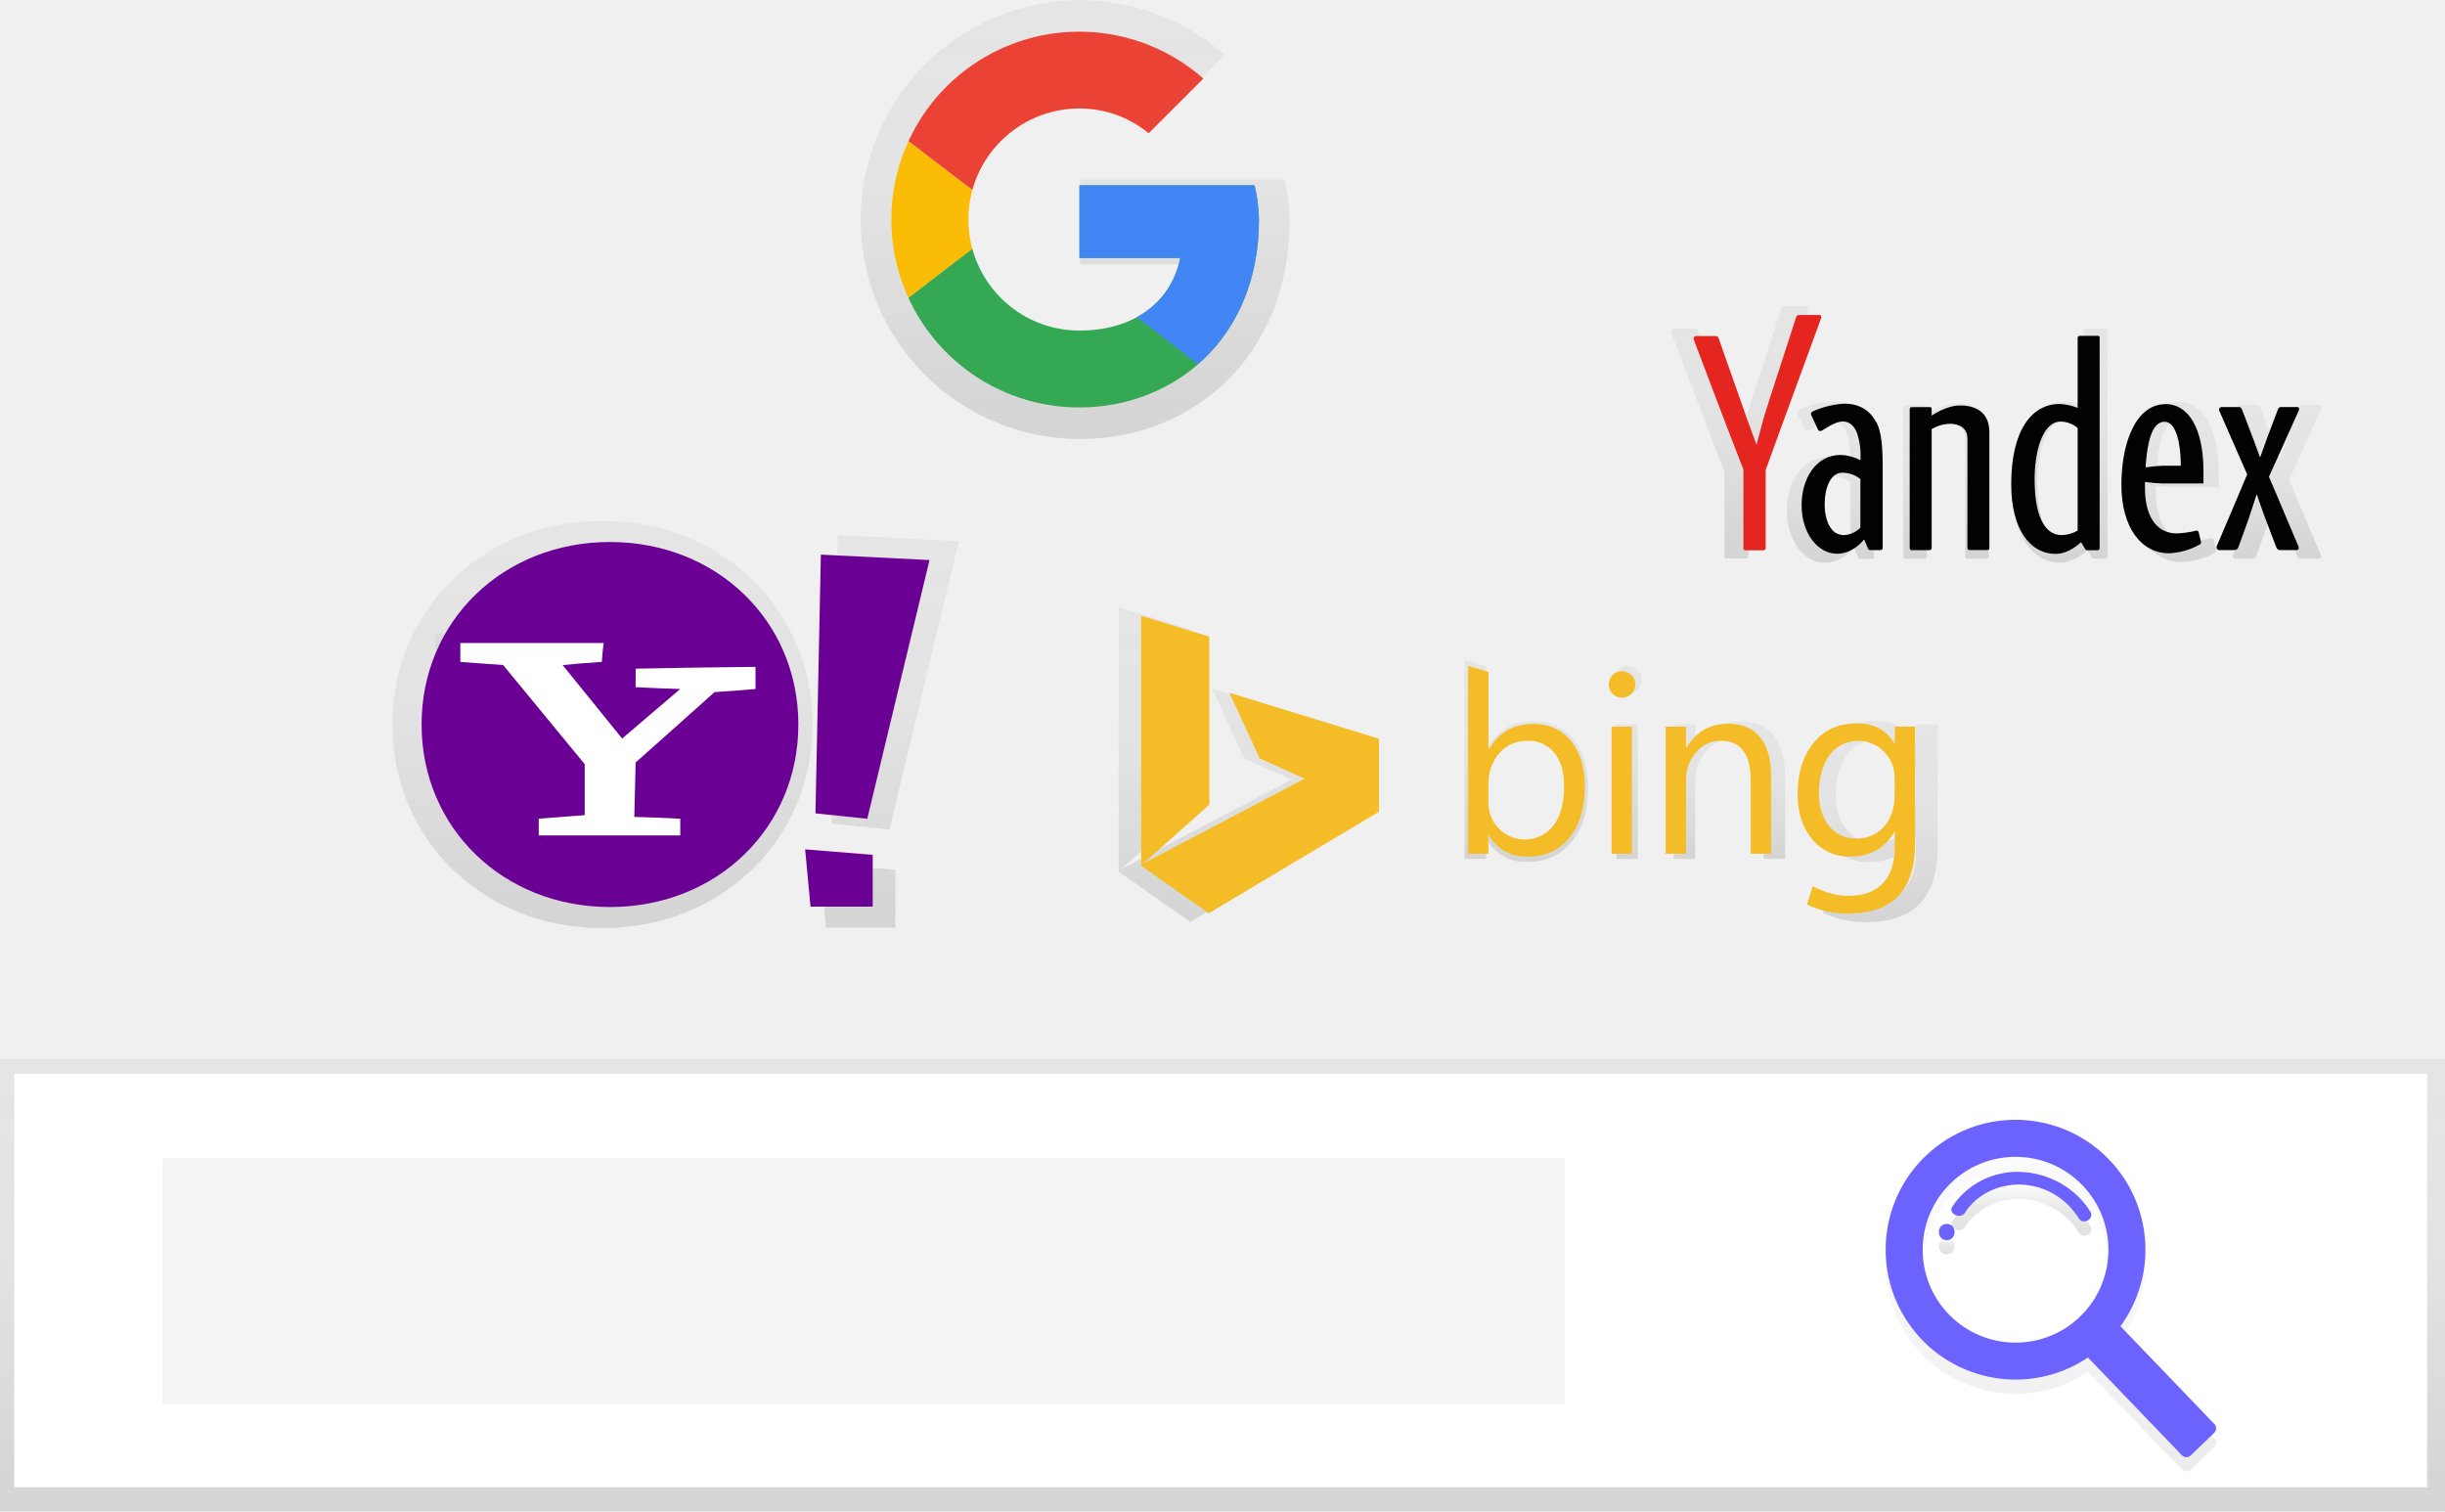
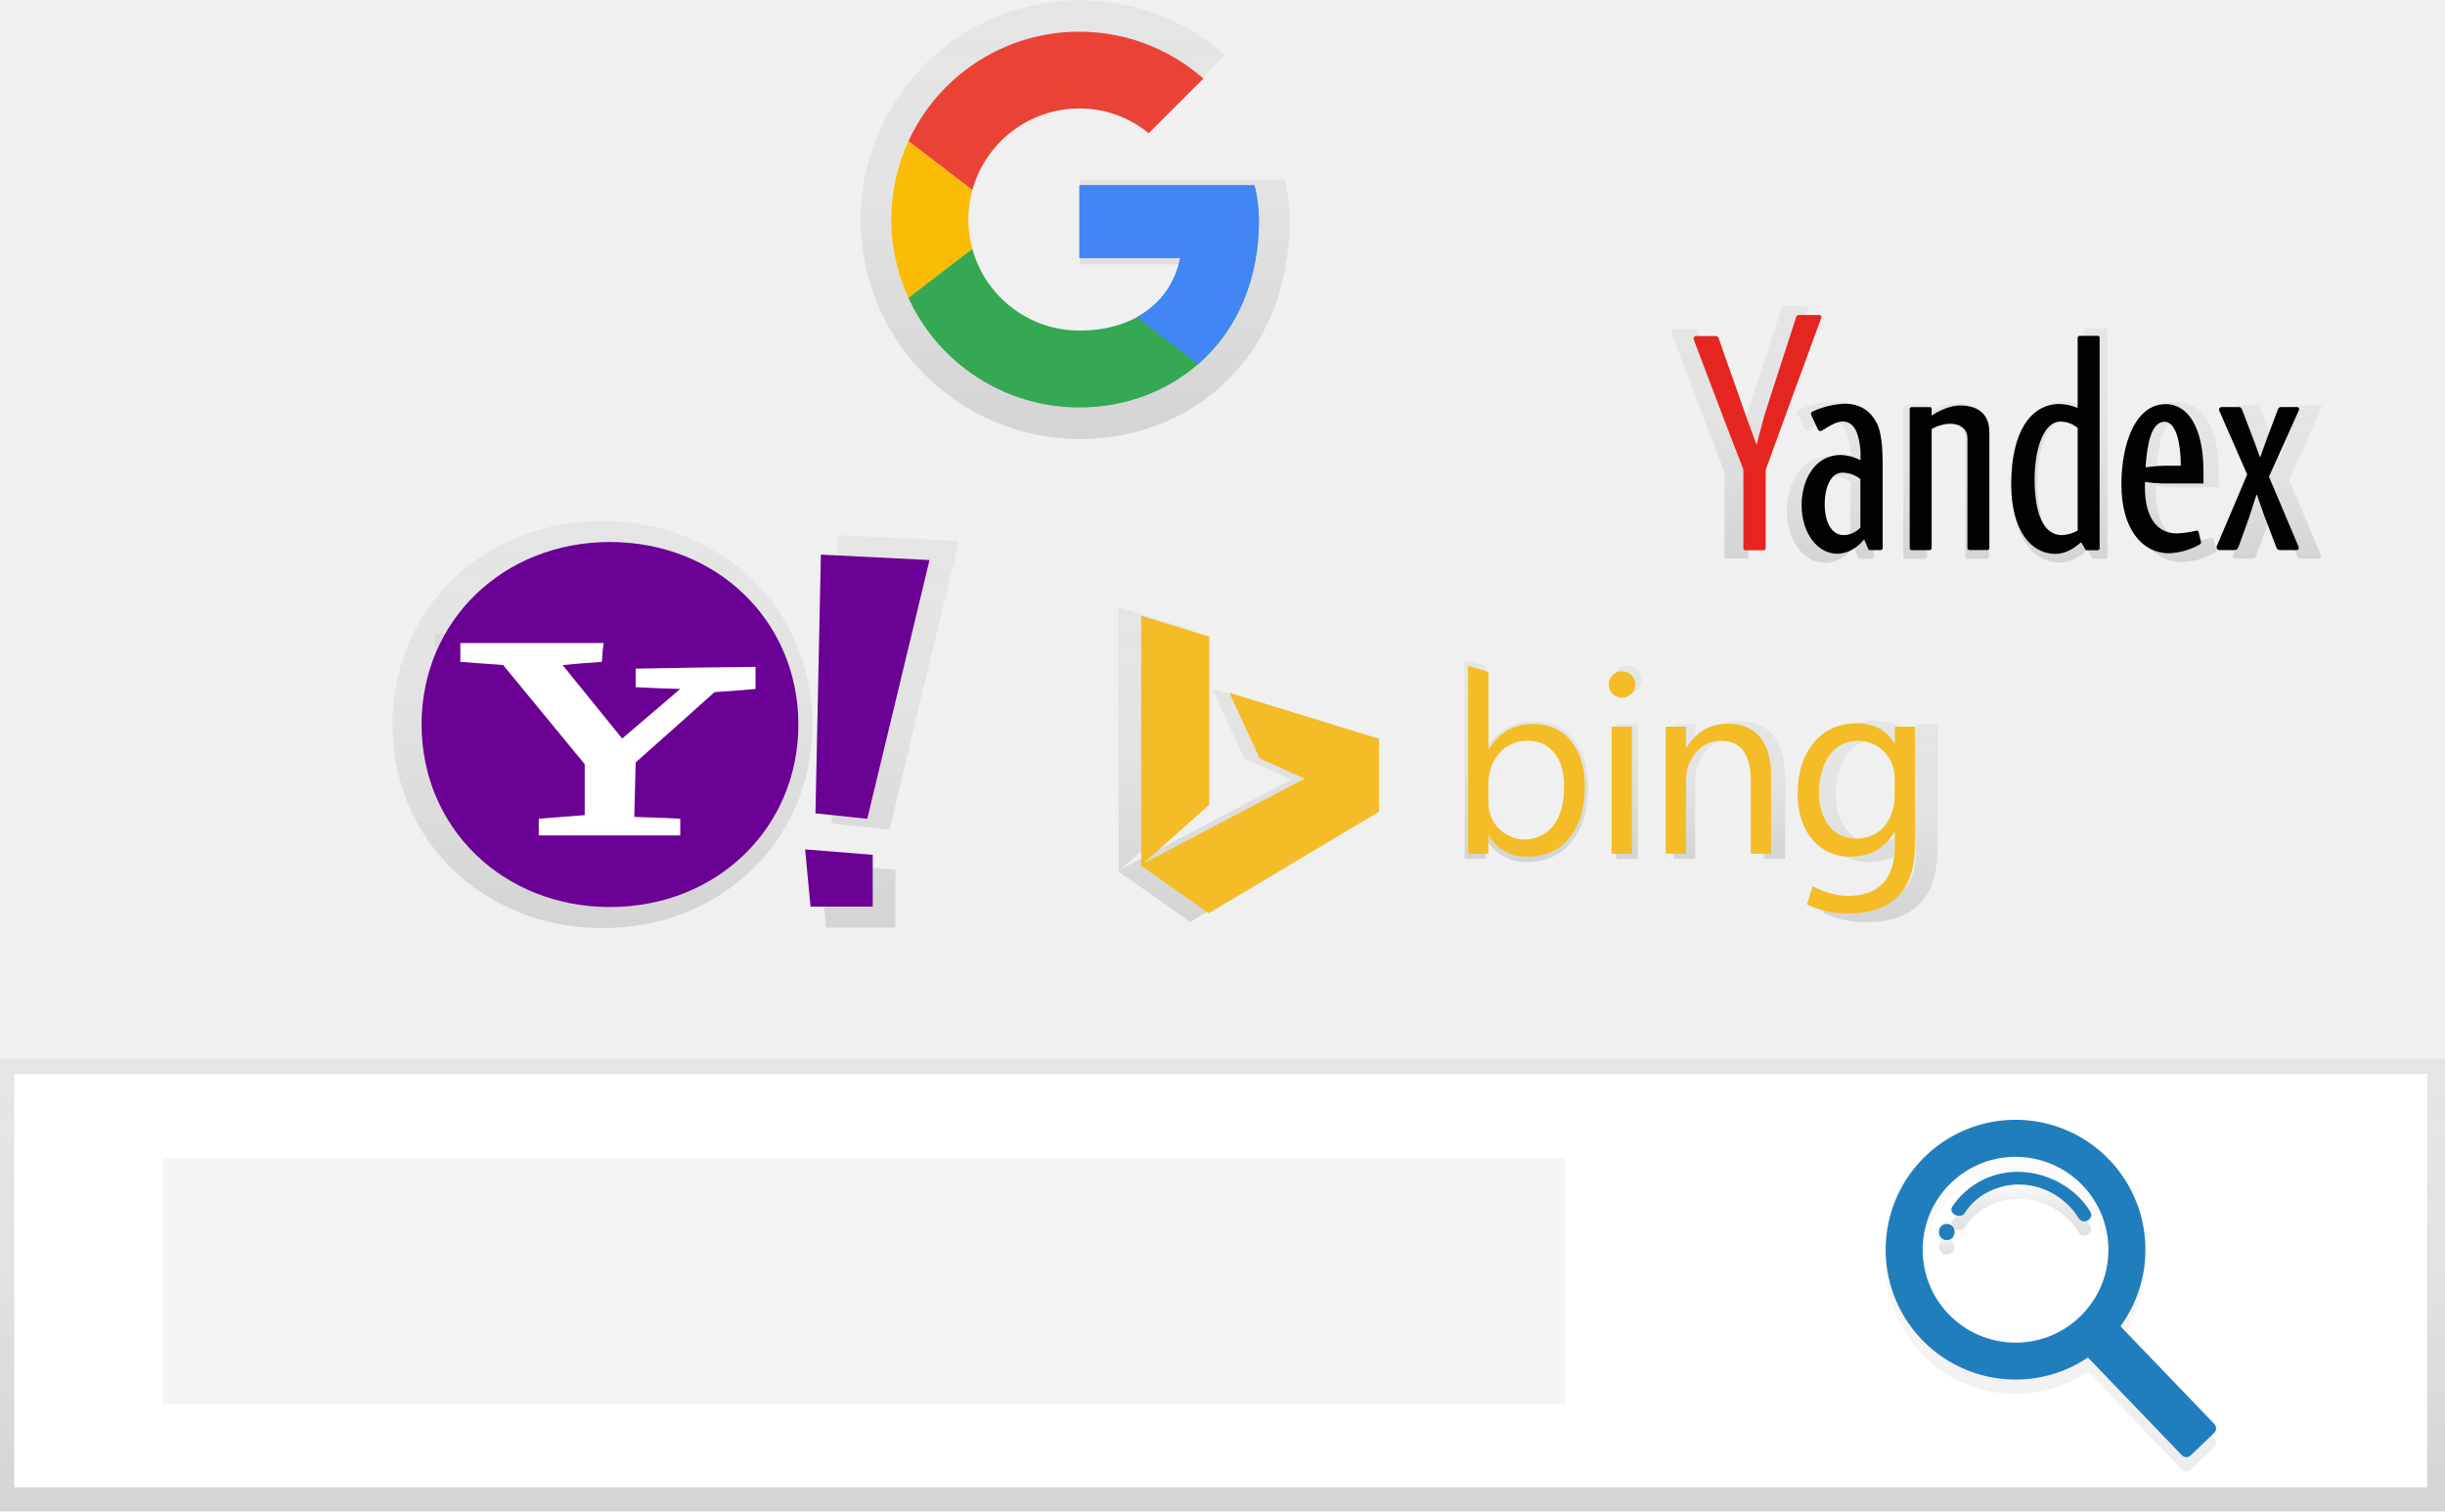
<svg xmlns="http://www.w3.org/2000/svg" xmlns:xlink="http://www.w3.org/1999/xlink" id="238b333a-178b-4cd4-ac1d-e298890126cc" data-name="Layer 1" width="871.91" height="538.91" viewBox="0 0 871.91 538.91">
  <defs>
    <linearGradient id="73e15490-e73a-4daf-a8fa-871575ee9321" x1="435.95" y1="538.91" x2="435.95" y2="377.68" gradientUnits="userSpaceOnUse">
      <stop offset="0" stop-color="gray" stop-opacity="0.25" />
      <stop offset="0.54" stop-color="gray" stop-opacity="0.12" />
      <stop offset="1" stop-color="gray" stop-opacity="0.1" />
    </linearGradient>
    <linearGradient id="df8be15c-9459-42d7-bdb7-69a0793b072a" x1="895.46" y1="705.26" x2="895.46" y2="584.97" gradientUnits="userSpaceOnUse">
      <stop offset="0" stop-color="#b3b3b3" stop-opacity="0.25" />
      <stop offset="0.54" stop-color="#b3b3b3" stop-opacity="0.1" />
      <stop offset="1" stop-color="#b3b3b3" stop-opacity="0.05" />
    </linearGradient>
    <linearGradient id="ec5b6c4a-1901-436f-adb1-6a75e1cf02b2" x1="858.28" y1="627.87" x2="858.28" y2="622.08" gradientUnits="userSpaceOnUse">
      <stop offset="0" stop-opacity="0.12" />
      <stop offset="0.55" stop-opacity="0.09" />
      <stop offset="1" stop-opacity="0.02" />
    </linearGradient>
    <linearGradient id="ad8637ff-19a2-4376-ab14-889c914baa6d" x1="884.88" y1="621.23" x2="884.88" y2="603.52" xlink:href="#ec5b6c4a-1901-436f-adb1-6a75e1cf02b2" />
    <linearGradient id="4f6e45b9-bafa-41f4-95be-649755ef2db0" x1="547.45" y1="337.11" x2="547.45" y2="180.55" xlink:href="#73e15490-e73a-4daf-a8fa-871575ee9321" />
    <clipPath id="5a7aca18-822d-4cd6-8022-bc12f6b28c27" transform="translate(-164.05 -180.55)">
      <path id="19379121-7478-408f-b0f7-0bc5cc67c984" data-name="&lt;Clipping Path&gt;" d="M611.43,246.64H549v25.9h35.95c-3.35,16.45-17.37,25.9-35.95,25.9a39.6,39.6,0,1,1,0-79.21,38.75,38.75,0,0,1,24.68,8.83l19.5-19.5A67,67,0,1,0,549,325.85c33.51,0,64-24.37,64-67A55.6,55.6,0,0,0,611.43,246.64Z" fill="none" />
    </clipPath>
    <linearGradient id="6627af2f-6387-4a0d-b0b9-ac53cdbc3a5b" x1="378.88" y1="511.52" x2="378.88" y2="366.33" xlink:href="#73e15490-e73a-4daf-a8fa-871575ee9321" />
    <linearGradient id="ddaf1a7f-9880-4904-953e-5b43016bf555" x1="378.07" y1="483.02" x2="378.07" y2="406.49" xlink:href="#73e15490-e73a-4daf-a8fa-871575ee9321" />
    <linearGradient id="ff2f0951-b323-4635-82fe-8231a68c23a1" x1="481.22" y1="511.34" x2="481.22" y2="371.35" xlink:href="#73e15490-e73a-4daf-a8fa-871575ee9321" />
    <linearGradient id="feead546-cd88-4849-9d6b-2d10146d77ca" x1="443.8" y1="328.74" x2="443.8" y2="216.51" xlink:href="#73e15490-e73a-4daf-a8fa-871575ee9321" />
    <linearGradient id="11171aa7-1c4b-491e-968e-ec86b16c2491" x1="708.4" y1="487.94" x2="708.4" y2="415.88" xlink:href="#73e15490-e73a-4daf-a8fa-871575ee9321" />
    <linearGradient id="e26bf7bd-782d-4f56-b0ff-5a31b16d8be8" x1="744.45" y1="486.82" x2="744.45" y2="417.99" xlink:href="#73e15490-e73a-4daf-a8fa-871575ee9321" />
    <linearGradient id="585d3746-95bf-4104-b482-1a8856ed9312" x1="780.78" y1="486.82" x2="780.78" y2="437.78" xlink:href="#73e15490-e73a-4daf-a8fa-871575ee9321" />
    <linearGradient id="a907c335-795f-486f-b1b8-609a83bdae17" x1="832.79" y1="509.37" x2="832.79" y2="437.64" xlink:href="#73e15490-e73a-4daf-a8fa-871575ee9321" />
    <linearGradient id="13dbe9af-638b-435e-9f44-8918d669c0cb" x1="858.05" y1="379.79" x2="858.05" y2="324.38" xlink:href="#73e15490-e73a-4daf-a8fa-871575ee9321" />
    <linearGradient id="6e785759-1792-4e56-ab13-97f1c71d675c" x1="898.6" y1="381.19" x2="898.6" y2="297.72" xlink:href="#73e15490-e73a-4daf-a8fa-871575ee9321" />
    <linearGradient id="1b9d0fbd-4a18-480c-8952-bc1dca6d3c24" x1="939.58" y1="380.99" x2="939.58" y2="323.88" xlink:href="#73e15490-e73a-4daf-a8fa-871575ee9321" />
    <linearGradient id="08a32409-e9e2-41c9-b320-daf7c916d8a5" x1="816.78" y1="381.19" x2="816.78" y2="323.68" xlink:href="#73e15490-e73a-4daf-a8fa-871575ee9321" />
    <linearGradient id="b2338fc2-5e48-4cc0-83aa-3fe60e8d838c" x1="976.13" y1="379.79" x2="976.13" y2="324.99" xlink:href="#73e15490-e73a-4daf-a8fa-871575ee9321" />
    <linearGradient id="250804e8-9fcb-4348-8b6b-ec6692d86991" x1="784.46" y1="379.79" x2="784.46" y2="289.72" xlink:href="#73e15490-e73a-4daf-a8fa-871575ee9321" />
  </defs>
  <rect y="377.68" width="871.91" height="161.23" fill="url(#73e15490-e73a-4daf-a8fa-871575ee9321)" />
  <rect x="5.09" y="382.96" width="860.45" height="147.38" fill="#fff" />
  <rect x="57.94" y="413.04" width="500.19" height="87.71" fill="#f5f5f5" />
  <path d="M916.21,599.19a46.32,46.32,0,1,0-7.58,70.55l33.48,34.83a2.25,2.25,0,0,0,3.19.06l8.34-8a2.25,2.25,0,0,0,.06-3.19l-33.48-34.83A46.32,46.32,0,0,0,916.21,599.19Zm-10.43,56a33.13,33.13,0,1,1,.92-46.85A33.13,33.13,0,0,1,905.78,655.17Z" transform="translate(-164.05 -180.55)" fill="url(#df8be15c-9459-42d7-bdb7-69a0793b072a)" />
  <path d="M858.28,622.08c-3.73,0-3.73,5.79,0,5.79S862,622.08,858.28,622.08Z" transform="translate(-164.05 -180.55)" fill="url(#ec5b6c4a-1901-436f-adb1-6a75e1cf02b2)" />
  <path d="M884.25,603.53a27.83,27.83,0,0,0-24,12.4c-1.58,2.48,2.91,4.67,4.49,2.2,4-6.29,11.65-10.28,19.9-10.07a25.36,25.36,0,0,1,20.69,12c1.58,2.61,5.73.24,4.15-2.35C904.43,609.41,894.61,603.77,884.25,603.53Z" transform="translate(-164.05 -180.55)" fill="url(#ad8637ff-19a2-4376-ab14-889c914baa6d)" />
-   <path d="M916.21,594.1a46.32,46.32,0,1,0-7.58,70.55l33.48,34.83a2.25,2.25,0,0,0,3.19.06l8.34-8a2.25,2.25,0,0,0,.06-3.19L920.23,653.5A46.32,46.32,0,0,0,916.21,594.1Zm-10.43,56a33.13,33.13,0,1,1,.92-46.85A33.13,33.13,0,0,1,905.78,650.08Z" transform="translate(-164.05 -180.55)" fill="#6c63ff" />
-   <path d="M858.28,617c-3.73,0-3.73,5.79,0,5.79S862,617,858.28,617Z" transform="translate(-164.05 -180.55)" fill="#6c63ff" />
-   <path d="M884.25,598.44a27.83,27.83,0,0,0-24,12.4c-1.58,2.48,2.91,4.67,4.49,2.2,4-6.29,11.65-10.28,19.9-10.07a25.36,25.36,0,0,1,20.69,12c1.58,2.61,5.73.24,4.15-2.35C904.43,604.32,894.61,598.67,884.25,598.44Z" transform="translate(-164.05 -180.55)" fill="#6c63ff" />
+   <path d="M916.21,594.1a46.32,46.32,0,1,0-7.58,70.55l33.48,34.83a2.25,2.25,0,0,0,3.19.06l8.34-8a2.25,2.25,0,0,0,.06-3.19L920.23,653.5A46.32,46.32,0,0,0,916.21,594.1Zm-10.43,56a33.13,33.13,0,1,1,.92-46.85A33.13,33.13,0,0,1,905.78,650.08Z" transform="translate(-164.05 -180.55)" fill="#217ebd" />
+   <path d="M858.28,617c-3.73,0-3.73,5.79,0,5.79S862,617,858.28,617Z" transform="translate(-164.05 -180.55)" fill="#217ebd" />
+   <path d="M884.25,598.44a27.83,27.83,0,0,0-24,12.4c-1.58,2.48,2.91,4.67,4.49,2.2,4-6.29,11.65-10.28,19.9-10.07a25.36,25.36,0,0,1,20.69,12c1.58,2.61,5.73.24,4.15-2.35C904.43,604.32,894.61,598.67,884.25,598.44Z" transform="translate(-164.05 -180.55)" fill="#217ebd" />
  <g id="b66f4108-1dd3-4103-b715-537ec4a4772e" data-name="&lt;Group&gt;">
    <path d="M622.18,244.59H549.23v30.24h42c-3.91,19.21-20.28,30.24-42,30.24a46.26,46.26,0,0,1,0-92.51,45.25,45.25,0,0,1,28.82,10.32l22.77-22.77a78.23,78.23,0,1,0-51.59,137c39.14,0,74.72-28.47,74.72-78.28A64.94,64.94,0,0,0,622.18,244.59Z" transform="translate(-164.05 -180.55)" fill="url(#4f6e45b9-bafa-41f4-95be-649755ef2db0)" />
  </g>
  <g clip-path="url(#5a7aca18-822d-4cd6-8022-bc12f6b28c27)">
    <path d="M472.81,298.43V219.22l51.79,39.6Z" transform="translate(-164.05 -180.55)" fill="#fbbc05" />
    <path d="M472.81,219.22l51.79,39.6,21.33-18.58L619,228.36V185.71H472.81Z" transform="translate(-164.05 -180.55)" fill="#ea4335" />
    <path d="M472.81,298.43l91.4-70.07,24.07,3L619,185.71V331.94H472.81Z" transform="translate(-164.05 -180.55)" fill="#34a853" />
    <path d="M619,331.94l-94.44-73.12-12.19-9.14L619,219.22Z" transform="translate(-164.05 -180.55)" fill="#4285f4" />
  </g>
  <g id="d8826248-d006-481d-80db-43bc27daf51c" data-name="g3970">
    <g id="90809b75-c047-41d3-8e27-ed57a95840b3" data-name="g3956">
      <g id="4e8d5321-71ab-4cf6-9531-1699e46183bc" data-name="path61">
        <path d="M378.87,366.33c42.47,0,74.92,31.43,74.92,72.58s-32.45,72.6-74.92,72.6S304,480.07,304,438.91,336.4,366.33,378.87,366.33ZM453.8,511.52Z" transform="translate(-164.05 -180.55)" fill="url(#6627af2f-6387-4a0d-b0b9-ac53cdbc3a5b)" />
      </g>
      <g id="cd9086b0-0465-4ddd-b26e-08d7ca60be30" data-name="g63">
        <g id="26e2b761-0ff4-4c57-a74a-b23f719f2f6e" data-name="id4">
          <g id="aa638075-2341-4c20-8c97-6443789b9aee" data-name="path66">
            <path d="M375.65,414c.17-2.52.36-5,.71-7.53h-57V414c5.73.36,11.29.9,17,1.25,10.75,13.08,21.5,26.17,32.43,39.42V475c-6.09.54-12.19.9-18.28,1.44V483h56.28V476.4c-6.09-.37-12.19-.54-18.28-.72.18-7.16.36-14.51.54-21.68,10.57-9.32,21-18.64,31.37-28,5.37-.36,10.75-.71,16.3-1.25V416c-15.95.18-31.72.36-47.67.71v7.36c5.91.36,11.83.53,17.74.71-7.7,6.63-15.42,13.08-23.12,19.72-7.89-9.68-15.77-19.53-23.66-29.22C365.25,414.73,370.44,414.38,375.65,414Z" transform="translate(-164.05 -180.55)" fill="url(#ddaf1a7f-9880-4904-953e-5b43016bf555)" />
          </g>
        </g>
      </g>
      <g id="c909fb51-d884-4b77-9a53-133209191f18" data-name="g68">
        <g id="fad3897a-b382-46ab-97cd-992d89cd1312" data-name="id5">
          <g id="b723b098-9615-45ec-9744-2c024445d2d9" data-name="path71">
            <path d="M506,373.52l-43.2-2.16c-.72,34.24-1.44,68.65-2.15,102.89,6.81.71,13.8,1.43,20.6,2.15Q493.58,424.78,506,373.52ZM458.63,511.34h24.73v-20.6l-26.88-2.15C457.19,496.29,457.92,503.82,458.63,511.34Z" transform="translate(-164.05 -180.55)" fill="url(#ff2f0951-b323-4635-82fe-8231a68c23a1)" />
          </g>
        </g>
      </g>
    </g>
  </g>
  <g id="c54374c9-5ce3-408c-944d-67488ba47ad9" data-name="g3970">
    <g id="0625f036-f82d-4f60-b46b-c9ebda46575e" data-name="g3956">
      <path id="0af1f165-b901-461e-ab4c-b27d5265da26" data-name="path61" d="M381.57,373.83c38.09,0,67.18,28.18,67.18,65.09S419.65,504,381.57,504s-67.18-28.19-67.18-65.1S343.48,373.83,381.57,373.83ZM448.76,504Z" transform="translate(-164.05 -180.55)" fill="#6b0094" />
      <g id="c03fa78e-fbaa-491c-9ca6-f015ede67acc" data-name="g63">
        <g id="88a9ccd2-aa29-411b-a295-ecc501fde54c" data-name="id4">
          <path id="f24379df-238d-4d18-84fa-01d663e5d57c" data-name="path66" d="M378.68,416.59c.15-2.26.32-4.51.64-6.75H328.21v6.75c5.13.32,10.12.8,15.27,1.12,9.64,11.73,19.28,23.47,29.08,35.35v18.17c-5.46.48-10.93.8-16.39,1.29v5.94h50.47v-5.94c-5.46-.33-10.93-.48-16.39-.65.17-6.42.32-13,.48-19.44,9.47-8.36,18.81-16.71,28.13-25.07,4.81-.32,9.64-.64,14.62-1.12v-7.88c-14.3.17-28.45.32-42.75.64v6.6c5.3.32,10.61.47,15.91.64-6.91,5.95-13.83,11.73-20.73,17.68-7.07-8.68-14.15-17.52-21.22-26.2C369.35,417.23,374,416.91,378.68,416.59Z" transform="translate(-164.05 -180.55)" fill="#fff" />
        </g>
      </g>
      <g id="bed980a8-54d9-4ead-8aa7-7019110c4f84" data-name="g68">
        <g id="4054f81e-5c95-4b6b-9e19-71fd8b4446f2" data-name="id5">
          <path id="131db97b-3cb7-4435-addf-77d62cece6dc" data-name="path71" d="M495.52,380.27l-38.74-1.94c-.65,30.7-1.29,61.56-1.93,92.27,6.1.64,12.37,1.28,18.48,1.93Q484.42,426.24,495.52,380.27ZM453.09,503.86h22.18V485.38l-24.1-1.93C451.8,490.36,452.45,497.11,453.09,503.86Z" transform="translate(-164.05 -180.55)" fill="#6b0094" />
        </g>
      </g>
    </g>
  </g>
  <g id="8dc6b1c1-e606-4fc7-a28b-e59b8b7d9e91" data-name="layer1">
    <g id="3383feb4-8fcc-4817-9f82-bc69d4bd9416" data-name="path2998">
      <polygon points="424.45 328.74 398.91 310.84 398.91 216.51 424.61 224.38 424.61 287.81 399.65 310.05 460.56 278.01 443.68 270.37 432.25 245.59 488.7 262.89 488.7 290.48 424.45 328.74" fill="url(#feead546-cd88-4849-9d6b-2d10146d77ca)" />
    </g>
    <g id="adf0c4a8-c861-4f67-ad45-bfc4516b4b15" data-name="flowRoot3000">
      <g id="5241a0fb-1782-4a0b-a8f5-d9d23bc6ad1c" data-name="path3009">
        <path d="M694.22,479.89H694v6.92h-7.67V415.88l7.67,2.29v29.16h.19q5.66-9.54,16.56-9.55,9.22,0,14.43,6.43t5.22,17.24q0,12-5.85,19.25t-16,7.23A15.76,15.76,0,0,1,694.22,479.89ZM694,460.57v6.69a14.25,14.25,0,0,0,3.86,10.08,13.77,13.77,0,0,0,20.73-1.19q4-5.33,4-14.83,0-8-3.7-12.54a12.23,12.23,0,0,0-10-4.54,13.6,13.6,0,0,0-10.76,4.66A17.09,17.09,0,0,0,694,460.57Z" transform="translate(-164.05 -180.55)" fill="url(#11171aa7-1c4b-491e-968e-ec86b16c2491)" />
      </g>
      <g id="e9bd7740-3bac-4f11-9098-850597dc5964" data-name="path3011">
        <path d="M744.4,428a4.86,4.86,0,0,1-3.51-1.4,4.74,4.74,0,0,1-1.45-3.56,4.91,4.91,0,0,1,5-5,5,5,0,0,1,3.58,1.43,5,5,0,0,1,0,7.09A4.91,4.91,0,0,1,744.4,428Zm3.74,58.85h-7.67V438.9h7.67Z" transform="translate(-164.05 -180.55)" fill="url(#e26bf7bd-782d-4f56-b0ff-5a31b16d8be8)" />
      </g>
      <g id="9d1a5a1d-38c0-45ad-a4b7-043d8bfe2cf6" data-name="path3013">
        <path d="M800.67,486.82H793V459.49q0-15.25-11.14-15.25a12.08,12.08,0,0,0-9.52,4.33,16,16,0,0,0-3.77,10.93v27.33H760.9V438.9h7.67v8h.19q5.43-9.08,15.72-9.08,7.86,0,12,5.08t4.16,14.67Z" transform="translate(-164.05 -180.55)" fill="url(#585d3746-95bf-4104-b482-1a8856ed9312)" />
      </g>
      <g id="d360da2a-da29-47f1-af73-68a568081c1c" data-name="path3015">
        <path d="M855,483q0,26.39-25.27,26.39A33.92,33.92,0,0,1,814.15,506l2.1-6.87c4.69,2.32,9,3.61,13.32,3.61,11.4,0,17.71-6.19,17.71-18.73v-5.24h-.19q-5.47,9.17-16.47,9.17a18,18,0,0,1-14.39-6.39c-3.63-4.26-5.61-10.05-5.61-17.23,0-8.14,2.11-14.54,6-19.34s9.38-7.34,16.18-7.34c6.46,0,11.13,2.34,14.25,7.52h.19V438.9H855Zm-7.67-17.83v-7.07a13.82,13.82,0,0,0-13.48-13.85c-11.11,0-15.08,10.11-15.16,19.65,0,9.11,4.63,17.24,14.08,17.24S847.19,473.65,847.28,465.15Z" transform="translate(-164.05 -180.55)" fill="url(#a907c335-795f-486f-b1b8-609a83bdae17)" />
      </g>
    </g>
  </g>
  <g id="b32b3bd2-e2ac-448f-8e9d-3efea7831205" data-name="layer1">
    <path id="862837c3-f02c-4075-80e2-0d6e8e0a806a" data-name="path2998" d="M595.1,506.22,571,489.29V400.13l24.29,7.44v59.95l-23.59,21,57.57-30.29-16-7.22-10.8-23.42L655.83,444V470Z" transform="translate(-164.05 -180.55)" fill="#f4bd27" />
    <g id="b78c3c1b-fd7c-4cdd-831f-943502e589c6" data-name="flowRoot3000">
      <path id="a1aaba5c-87d1-494e-b4db-e2424d267e74" data-name="path3009" d="M695,478.43h-.18V485H687.6v-67l7.25,2.16v27.56H695q5.35-9,15.66-9,8.71,0,13.64,6.08t4.93,16.3q0,11.37-5.53,18.2T708.6,486A14.9,14.9,0,0,1,695,478.43Zm-.18-18.27v6.32A13.47,13.47,0,0,0,698.5,476a13,13,0,0,0,19.59-1.13q3.74-5,3.74-14,0-7.56-3.49-11.85a11.56,11.56,0,0,0-9.46-4.29,12.85,12.85,0,0,0-10.17,4.4,16.16,16.16,0,0,0-3.85,11Z" transform="translate(-164.05 -180.55)" fill="#f4bd27" />
      <path id="c2b46ba4-c904-4cc9-9109-f48bfd422836" data-name="path3011" d="M742.46,429.34a4.59,4.59,0,0,1-3.32-1.33,4.48,4.48,0,0,1-1.37-3.36,4.64,4.64,0,0,1,4.69-4.73,4.68,4.68,0,0,1,3.38,1.35,4.72,4.72,0,0,1,0,6.7A4.64,4.64,0,0,1,742.46,429.34ZM746,485h-7.25V439.69H746Z" transform="translate(-164.05 -180.55)" fill="#f4bd27" />
      <path id="e38629ea-396c-4cd4-a9ef-8c6412e7dcde" data-name="path3013" d="M795.64,485h-7.25V459.15q0-14.42-10.53-14.42a11.42,11.42,0,0,0-9,4.09,15.16,15.16,0,0,0-3.56,10.33V485h-7.25V439.69h7.25v7.52h.18q5.13-8.58,14.86-8.58,7.43,0,11.37,4.8t3.94,13.86Z" transform="translate(-164.05 -180.55)" fill="#f4bd27" />
      <path id="b7a43e19-a069-4d09-9407-0ca788ab83ee" data-name="path3015" d="M847,481.35q0,24.94-23.88,24.94a32.07,32.07,0,0,1-14.68-3.18l2-6.5c4.44,2.19,8.52,3.41,12.59,3.41,10.78,0,16.74-5.85,16.74-17.7v-5h-.18Q834.35,486,824,486a17,17,0,0,1-13.6-6c-3.43-4-5.3-9.5-5.3-16.28,0-7.7,2-13.74,5.7-18.28s8.87-6.94,15.3-6.94c6.1,0,10.52,2.21,13.47,7.1h.18v-5.91H847ZM839.7,464.5v-6.68A13.06,13.06,0,0,0,827,444.73c-10.5,0-14.25,9.55-14.33,18.57,0,8.61,4.38,16.29,13.31,16.29S839.61,472.53,839.7,464.5Z" transform="translate(-164.05 -180.55)" fill="#f4bd27" />
    </g>
  </g>
  <g id="79792e90-82bf-4238-a4af-cd0948953fb1" data-name="g10">
    <g id="d238b1b1-b934-4f75-9b9b-f38f789b39c3" data-name="path38">
      <path d="M862.05,324.38c-5.31,0-10.84,3.88-10.84,3.88v-2.49c0-.55-.22-.77-.76-.77h-6.78a.78.78,0,0,0-.87.77v53.15c0,.55.22.88.77.88h6.89a.78.78,0,0,0,.76-.88v-45.5a14.73,14.73,0,0,1,7.08-2c3.7,0,6.61,1.84,6.61,5.6v41.92a.81.81,0,0,0,.87.88h6.77a.78.78,0,0,0,.76-.88V334.61C873.31,327.94,869.21,324.38,862.05,324.38Z" transform="translate(-164.05 -180.55)" fill="url(#13dbe9af-638b-435e-9f44-8918d669c0cb)" />
    </g>
    <g id="917579d8-8aae-424a-b443-a10d1fe52665" data-name="path40">
      <path d="M914.76,297.72H908a.78.78,0,0,0-.87.77V325.3a20,20,0,0,0-6.88-1.53c-11,0-18.56,10.53-18.56,30.77,0,17.34,7.35,26.65,16.94,26.65,4,0,7.38-2.32,9.82-4.49l1.48,2.51a.93.93,0,0,0,1,.58h3.9a.78.78,0,0,0,.77-.88V298.48c0-.55-.22-.77-.76-.77Zm-24.13,55c0-11.15,3.26-22.2,9.92-22.2a10.28,10.28,0,0,1,6.56,2.44v39.3a12.85,12.85,0,0,1-6,1.75C893.83,374,890.63,365.44,890.63,352.75Z" transform="translate(-164.05 -180.55)" fill="url(#6e785759-1792-4e56-ab13-97f1c71d675c)" />
    </g>
    <g id="8c6db44b-25c2-4c11-b17a-480760c306ff" data-name="path42">
      <path d="M940.72,323.88c-11.28,0-16.85,14.77-16.85,30.85,0,16.83,7.94,26.26,18.16,26.26a25.82,25.82,0,0,0,11.89-3.4.82.82,0,0,0,.42-1l-.86-3.56a.76.76,0,0,0-.87-.65,36.23,36.23,0,0,1-7.54,1.08c-8.36,0-12.19-7.44-12.19-17.31v-2.4a63.71,63.71,0,0,0,6.65.58h15.77v-4.56c0-16.84-5.89-25.85-14.57-25.85Zm-.54,23.57c-2.5,0-7,.62-7,.62s.06-1.81.28-3.55c1-9.23,3.18-13.9,7-13.9,3.3,0,5.57,4.78,6.11,13.14.11,1.74.11,3.69.11,3.69h-6.43Z" transform="translate(-164.05 -180.55)" fill="url(#1b9d0fbd-4a18-480c-8952-bc1dca6d3c24)" />
    </g>
    <g id="c697e1ca-ddd9-45ac-9ec9-31a6877d9bb6" data-name="path44">
      <path d="M829.92,330.78c-2.51-4.94-7-7.1-12.08-7.1a33.86,33.86,0,0,0-11.83,2.8c-.67.3-1.09.57-1.09,1.09a2.21,2.21,0,0,0,.33,1l2.31,4.94a1,1,0,0,0,.93.69,1.71,1.71,0,0,0,.92-.36c3.34-2.14,5.79-3.31,7.72-3.31,2.56,0,4.3,1.7,5.37,4.26a25.6,25.6,0,0,1,1.39,9.48c0,.49,0,1.12,0,1.12a17.27,17.27,0,0,0-7.57-2c-9.79,0-15.07,9.31-15.07,19.26,0,10.73,6.17,18.59,13.59,18.59,4.13,0,7.87-2.43,10.37-5.48,0,0,1.33,3.18,1.51,3.56a.77.77,0,0,0,.86.52h4a.78.78,0,0,0,.76-.88V348.08c0-7.58-.38-13.36-2.38-17.3Zm-6,40.39a9.43,9.43,0,0,1-6.36,2.86,5.94,5.94,0,0,1-5-2.76c-1.58-2.18-2.31-5.54-2.31-9.25,0-5.88,2.17-11.91,6.77-11.91a11.15,11.15,0,0,1,6.91,2.44v18.63Z" transform="translate(-164.05 -180.55)" fill="url(#08a32409-e9e2-41c9-b320-daf7c916d8a5)" />
    </g>
    <g id="ff4fa252-6ee1-4f25-bde5-0a4b374039a4" data-name="path46">
      <path d="M991.08,325h-6a1.17,1.17,0,0,0-1.19.81c-.38,1-2.94,7.73-4,10.52-.75,2-2.76,7.69-2.76,7.69h-.23s-1.48-4.15-2.28-6.21c-.64-1.68-4-10.54-4.44-11.64-.23-.59-.48-1.17-1.35-1.17H962.2a1,1,0,0,0-.9,1.29c.24.5,10.77,24.51,10.77,24.51s-11.31,26.89-11.64,27.49a1,1,0,0,0,.89,1.5h5.79c1,0,1.37-.52,1.67-1.35.83-2.33,2.07-5.58,3.83-10.6,1.16-3.33,3-9.16,3-9.16h.2s2,5.95,2.76,7.89c1.89,4.92,4.32,11.34,4.57,12s.64,1.2,1.32,1.2H991c.65,0,1-.74.65-1.39-.73-1.54-7-16.72-11.3-26.69,0,0,11.25-24.84,11.47-25.45s.15-1.26-.77-1.26Z" transform="translate(-164.05 -180.55)" fill="url(#b2338fc2-5e48-4cc0-83aa-3fe60e8d838c)" />
    </g>
    <g id="79f0924f-12b4-4187-96c3-4ef7db672aef" data-name="path48">
      <path d="M808.1,289.72h-7.62a1.09,1.09,0,0,0-1.19.81c-.1.48-11.42,35-12.25,37.92-.58,2-2.49,9.24-2.94,11l-3.94-10.76c-1-3-10.13-28.61-10.4-29.64-.15-.56-.41-1.26-1.39-1.26h-7.44A1,1,0,0,0,760,299c.19.4,13.62,36.16,19,49.82v30c0,.55.22.88.77.88h7a.78.78,0,0,0,.76-.88v-29.8c4.52-12.64,21-57.62,21.23-58.13s.16-1.26-.77-1.26Z" transform="translate(-164.05 -180.55)" fill="url(#250804e8-9fcb-4348-8b6b-ec6692d86991)" />
    </g>
  </g>
  <g id="d1c7a373-120e-4263-88e0-20e0671c3dc9" data-name="g10">
    <path id="8b7152ff-683f-476b-a613-e78fe121e9f8" data-name="path38" d="M863,325.14c-4.94,0-10.1,3.61-10.1,3.61v-2.32c0-.51-.2-.71-.71-.71h-6.31a.73.73,0,0,0-.81.71v49.49c0,.51.2.82.71.82h6.41a.73.73,0,0,0,.71-.82V333.56a13.71,13.71,0,0,1,6.59-1.89c3.44,0,6.16,1.71,6.16,5.21v39a.75.75,0,0,0,.81.82h6.31a.72.72,0,0,0,.71-.82V334.67C873.49,328.45,869.68,325.14,863,325.14Z" transform="translate(-164.05 -180.55)" fill="#010202" />
    <path id="c6648a63-5afe-4686-8775-d8042d885f82" data-name="path40" d="M912.08,300.32h-6.31a.73.73,0,0,0-.81.71v25a18.64,18.64,0,0,0-6.41-1.42c-10.25,0-17.28,9.8-17.28,28.65,0,16.15,6.84,24.81,15.77,24.81,3.76,0,6.87-2.16,9.15-4.18l1.38,2.34a.86.86,0,0,0,.89.54h3.63a.73.73,0,0,0,.71-.82V301c0-.51-.2-.71-.71-.71Zm-22.47,51.24c0-10.39,3-20.67,9.24-20.67a9.57,9.57,0,0,1,6.11,2.27v36.59a12,12,0,0,1-5.62,1.63C892.6,371.38,889.62,363.37,889.62,351.56Z" transform="translate(-164.05 -180.55)" fill="#010202" />
    <path id="8ebde601-e4a8-4ba4-a58e-6ed2eed807f8" data-name="path42" d="M936.25,324.68c-10.51,0-15.69,13.75-15.69,28.72,0,15.67,7.4,24.45,16.9,24.45a24,24,0,0,0,11.07-3.16.77.77,0,0,0,.39-1l-.8-3.31a.7.7,0,0,0-.81-.61,33.73,33.73,0,0,1-7,1c-7.78,0-11.35-6.92-11.35-16.12v-2.23a59.31,59.31,0,0,0,6.19.54h14.68v-4.25c0-15.68-5.49-24.07-13.57-24.07Zm-.51,21.95c-2.32,0-6.55.57-6.55.57s.06-1.69.26-3.31c.91-8.6,3-12.94,6.5-12.94,3.08,0,5.18,4.45,5.69,12.24.1,1.62.1,3.44.1,3.44h-6Z" transform="translate(-164.05 -180.55)" fill="#010202" />
    <path id="b4bb227d-30ce-41b9-90ac-a7d472bb05c4" data-name="path44" d="M833.1,331.11c-2.33-4.6-6.49-6.61-11.25-6.61a31.52,31.52,0,0,0-11,2.6c-.62.28-1,.53-1,1a2.06,2.06,0,0,0,.31.92l2.15,4.6a.91.91,0,0,0,.87.64,1.59,1.59,0,0,0,.86-.33c3.11-2,5.39-3.08,7.19-3.08,2.39,0,4,1.58,5,4a23.84,23.84,0,0,1,1.29,8.83c0,.45,0,1,0,1a16.08,16.08,0,0,0-7-1.9c-9.12,0-14,8.67-14,17.93,0,10,5.75,17.31,12.65,17.31,3.85,0,7.33-2.26,9.66-5.11,0,0,1.24,3,1.4,3.32a.72.72,0,0,0,.8.49h3.69a.73.73,0,0,0,.71-.82V347.21c0-7.05-.36-12.43-2.22-16.1Zm-5.62,37.61a8.78,8.78,0,0,1-5.92,2.66,5.53,5.53,0,0,1-4.66-2.57c-1.47-2-2.15-5.15-2.15-8.61,0-5.47,2-11.09,6.3-11.09a10.38,10.38,0,0,1,6.43,2.27v17.34Z" transform="translate(-164.05 -180.55)" fill="#010202" />
    <path id="0e65a99c-9adc-4d1d-86b7-022bb92efd88" data-name="path46" d="M983.14,325.71h-5.62a1.09,1.09,0,0,0-1.11.76c-.36.94-2.73,7.2-3.71,9.79-.69,1.85-2.57,7.16-2.57,7.16h-.22s-1.38-3.86-2.12-5.79c-.6-1.56-3.73-9.82-4.13-10.84-.21-.55-.45-1.09-1.25-1.09h-6.16a.91.91,0,0,0-.84,1.2c.22.46,10,22.82,10,22.82s-10.53,25-10.84,25.6a1,1,0,0,0,.83,1.39h5.4c.92,0,1.28-.48,1.56-1.26.78-2.17,1.93-5.2,3.57-9.87,1.08-3.1,2.8-8.53,2.8-8.53h.19s1.88,5.54,2.57,7.35c1.76,4.58,4,10.56,4.26,11.19s.6,1.12,1.23,1.12h6.12c.61,0,.89-.69.6-1.29-.68-1.44-6.49-15.56-10.53-24.85,0,0,10.47-23.12,10.67-23.7s.14-1.18-.72-1.18Z" transform="translate(-164.05 -180.55)" fill="#010202" />
    <path id="c96c6d06-e931-4679-98ae-89e17d7c35f9" data-name="path48" d="M812.78,292.87h-7.09a1,1,0,0,0-1.11.76c-.09.45-10.64,32.63-11.4,35.31-.54,1.9-2.32,8.6-2.74,10.21l-3.67-10c-.89-2.76-9.43-26.64-9.68-27.59-.14-.52-.38-1.18-1.3-1.18h-6.92a.91.91,0,0,0-.84,1.2c.17.37,12.68,33.67,17.73,46.39v28c0,.51.2.82.71.82H793a.73.73,0,0,0,.71-.82V348.17c4.21-11.77,19.6-53.65,19.76-54.12s.14-1.18-.72-1.18Z" transform="translate(-164.05 -180.55)" fill="#e52620" />
  </g>
</svg>
